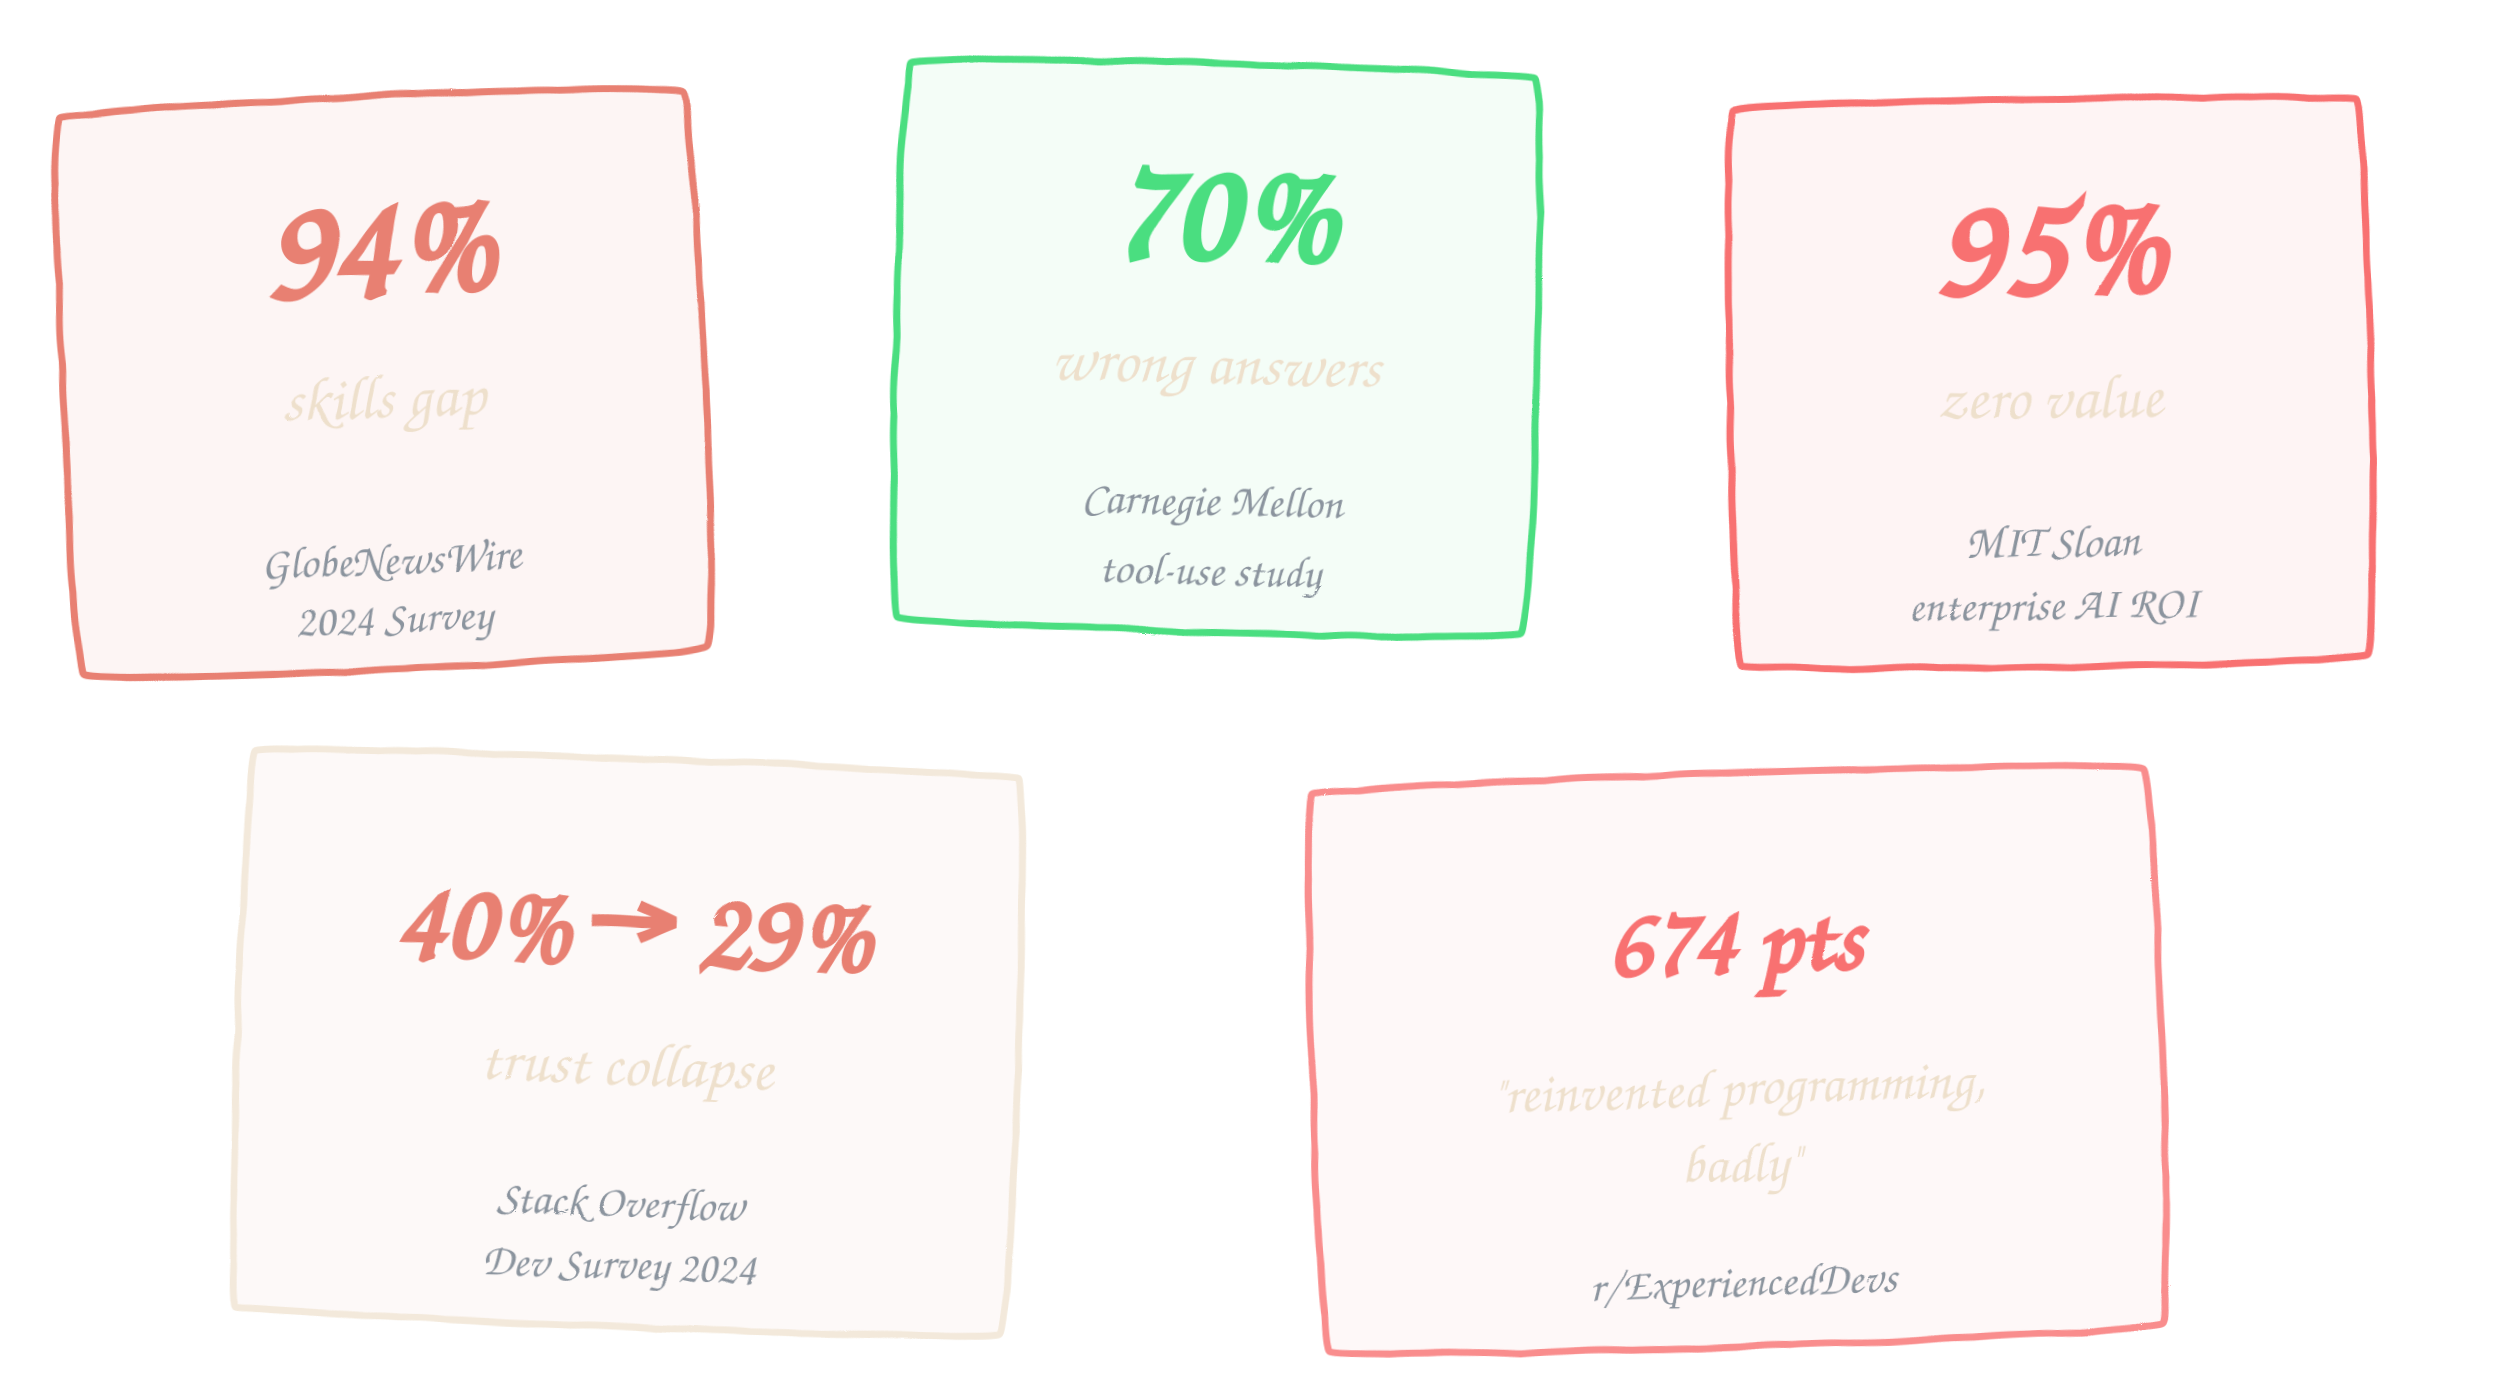
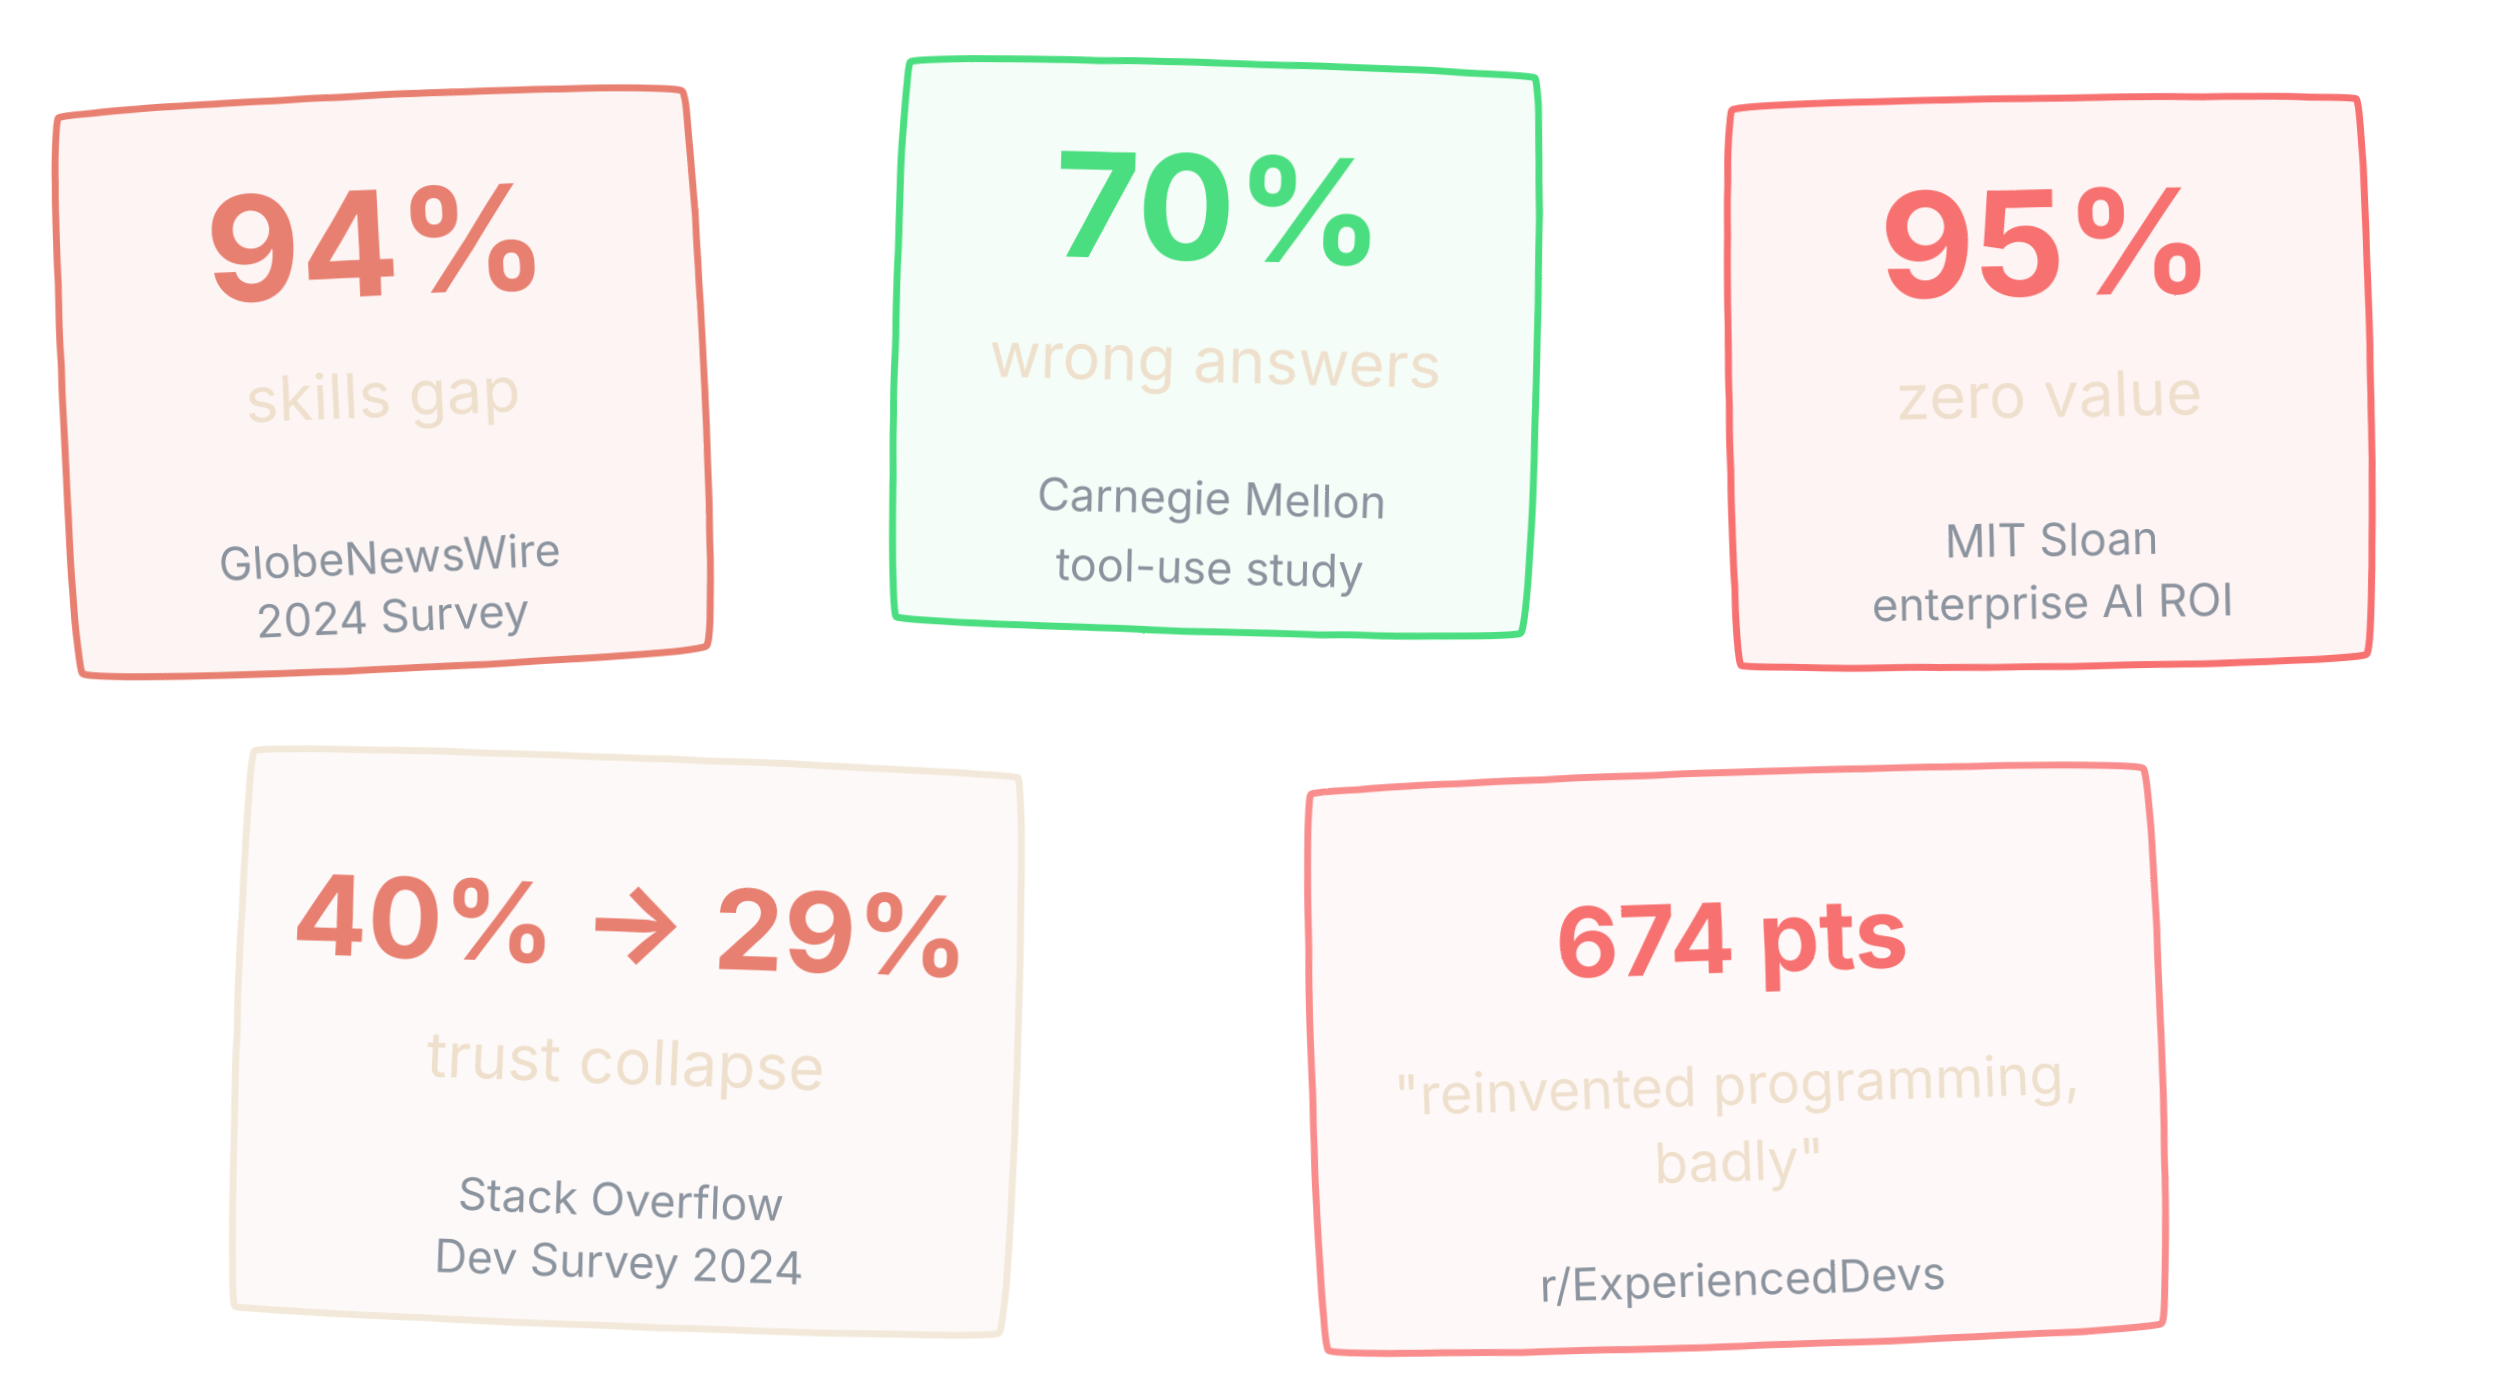
<svg xmlns="http://www.w3.org/2000/svg" viewBox="0 0 720 400" style="width:100%;max-width:720px;">
  <defs>
    <filter id="roughen-2" x="-2%" y="-2%" width="104%" height="104%">
      <feTurbulence type="turbulence" baseFrequency="0.03" numOctaves="2" result="noise" seed="2" />
-       <feDisplacementMap in="SourceGraphic" in2="noise" scale="1.2" xChannelSelector="R" yChannelSelector="G" />
+       <feDisplacementMap in="SourceGraphic" in2="noise" scale="0.4" xChannelSelector="R" yChannelSelector="G" />
    </filter>
  </defs>
  <g filter="url(#roughen-2)" transform="rotate(-2.5, 110, 110)">
    <path d="M 20,30 C 23,27 197,26 200,30 C 203,33 204,188 200,190 C 197,193 23,194 20,190 C 17,187 17,33 20,30 Z" fill="rgba(232,128,114,0.08)" stroke="#e88072" stroke-width="2" stroke-linecap="round" stroke-linejoin="round" />
-     <text x="110" y="85" text-anchor="middle" font-family="'Caveat', cursive" font-size="42" fill="#e88072" font-weight="700">94%</text>
-     <text x="110" y="120" text-anchor="middle" font-family="'Caveat', cursive" font-size="18" fill="#eee0cc">skills gap</text>
-     <text x="110" y="165" text-anchor="middle" font-family="'Caveat', cursive" font-size="13" fill="#8b949e">GlobeNewsWire</text>
-     <text x="110" y="182" text-anchor="middle" font-family="'Caveat', cursive" font-size="13" fill="#8b949e">2024 Survey</text>
+     <text x="110" y="85" text-anchor="middle" font-family="'Inter', sans-serif" font-size="42" fill="#e88072" font-weight="700">94%</text>
+     <text x="110" y="120" text-anchor="middle" font-family="'Inter', sans-serif" font-size="18" fill="#eee0cc">skills gap</text>
+     <text x="110" y="165" text-anchor="middle" font-family="'Inter', sans-serif" font-size="13" fill="#8b949e">GlobeNewsWire</text>
+     <text x="110" y="182" text-anchor="middle" font-family="'Inter', sans-serif" font-size="13" fill="#8b949e">2024 Survey</text>
  </g>
  <g filter="url(#roughen-2)" transform="rotate(1.5, 350, 100)">
    <path d="M 260,20 C 263,17 437,18 440,20 C 443,23 444,178 440,180 C 437,183 263,182 260,180 C 257,177 257,23 260,20 Z" fill="rgba(78,222,128,0.06)" stroke="#4ade80" stroke-width="2" stroke-linecap="round" stroke-linejoin="round" />
-     <text x="350" y="75" text-anchor="middle" font-family="'Caveat', cursive" font-size="42" fill="#4ade80" font-weight="700">70%</text>
-     <text x="350" y="110" text-anchor="middle" font-family="'Caveat', cursive" font-size="18" fill="#eee0cc">wrong answers</text>
-     <text x="350" y="148" text-anchor="middle" font-family="'Caveat', cursive" font-size="13" fill="#8b949e">Carnegie Mellon</text>
-     <text x="350" y="168" text-anchor="middle" font-family="'Caveat', cursive" font-size="13" fill="#8b949e">tool-use study</text>
+     <text x="350" y="75" text-anchor="middle" font-family="'Inter', sans-serif" font-size="42" fill="#4ade80" font-weight="700">70%</text>
+     <text x="350" y="110" text-anchor="middle" font-family="'Inter', sans-serif" font-size="18" fill="#eee0cc">wrong answers</text>
+     <text x="350" y="148" text-anchor="middle" font-family="'Inter', sans-serif" font-size="13" fill="#8b949e">Carnegie Mellon</text>
+     <text x="350" y="168" text-anchor="middle" font-family="'Inter', sans-serif" font-size="13" fill="#8b949e">tool-use study</text>
  </g>
  <g filter="url(#roughen-2)" transform="rotate(-1.0, 590, 110)">
    <path d="M 500,30 C 503,27 677,28 680,30 C 683,33 684,188 680,190 C 677,193 503,192 500,190 C 497,187 497,33 500,30 Z" fill="rgba(248,113,113,0.08)" stroke="#f87171" stroke-width="2" stroke-linecap="round" stroke-linejoin="round" />
-     <text x="590" y="85" text-anchor="middle" font-family="'Caveat', cursive" font-size="42" fill="#f87171" font-weight="700">95%</text>
-     <text x="590" y="120" text-anchor="middle" font-family="'Caveat', cursive" font-size="18" fill="#eee0cc">zero value</text>
-     <text x="590" y="160" text-anchor="middle" font-family="'Caveat', cursive" font-size="13" fill="#8b949e">MIT Sloan</text>
-     <text x="590" y="178" text-anchor="middle" font-family="'Caveat', cursive" font-size="13" fill="#8b949e">enterprise AI ROI</text>
+     <text x="590" y="85" text-anchor="middle" font-family="'Inter', sans-serif" font-size="42" fill="#f87171" font-weight="700">95%</text>
+     <text x="590" y="120" text-anchor="middle" font-family="'Inter', sans-serif" font-size="18" fill="#eee0cc">zero value</text>
+     <text x="590" y="160" text-anchor="middle" font-family="'Inter', sans-serif" font-size="13" fill="#8b949e">MIT Sloan</text>
+     <text x="590" y="178" text-anchor="middle" font-family="'Inter', sans-serif" font-size="13" fill="#8b949e">enterprise AI ROI</text>
  </g>
  <g filter="url(#roughen-2)" transform="rotate(2.0, 180, 310)">
    <path d="M 70,220 C 73,217 287,218 290,220 C 293,223 294,378 290,380 C 287,383 73,382 70,380 C 67,377 67,223 70,220 Z" fill="rgba(232,128,114,0.06)" stroke="#eee0cc" stroke-width="2" stroke-linecap="round" stroke-linejoin="round" opacity="0.7" />
-     <text x="180" y="278" text-anchor="middle" font-family="'Caveat', cursive" font-size="32" fill="#e88072" font-weight="700">40% → 29%</text>
-     <text x="180" y="312" text-anchor="middle" font-family="'Caveat', cursive" font-size="18" fill="#eee0cc">trust collapse</text>
-     <text x="180" y="350" text-anchor="middle" font-family="'Caveat', cursive" font-size="13" fill="#8b949e">Stack Overflow</text>
-     <text x="180" y="368" text-anchor="middle" font-family="'Caveat', cursive" font-size="13" fill="#8b949e">Dev Survey 2024</text>
+     <text x="180" y="278" text-anchor="middle" font-family="'Inter', sans-serif" font-size="32" fill="#e88072" font-weight="700">40% → 29%</text>
+     <text x="180" y="312" text-anchor="middle" font-family="'Inter', sans-serif" font-size="18" fill="#eee0cc">trust collapse</text>
+     <text x="180" y="350" text-anchor="middle" font-family="'Inter', sans-serif" font-size="13" fill="#8b949e">Stack Overflow</text>
+     <text x="180" y="368" text-anchor="middle" font-family="'Inter', sans-serif" font-size="13" fill="#8b949e">Dev Survey 2024</text>
  </g>
  <g filter="url(#roughen-2)" transform="rotate(-1.8, 500, 310)">
    <path d="M 380,225 C 383,222 617,221 620,225 C 623,228 624,383 620,385 C 617,388 383,389 380,385 C 377,382 377,228 380,225 Z" fill="rgba(248,113,113,0.06)" stroke="#f87171" stroke-width="2" stroke-linecap="round" stroke-linejoin="round" opacity="0.8" />
-     <text x="500" y="280" text-anchor="middle" font-family="'Caveat', cursive" font-size="28" fill="#f87171" font-weight="700">674 pts</text>
-     <text x="500" y="318" text-anchor="middle" font-family="'Caveat', cursive" font-size="16" fill="#eee0cc">"reinvented programming,</text>
-     <text x="500" y="340" text-anchor="middle" font-family="'Caveat', cursive" font-size="16" fill="#eee0cc">badly"</text>
-     <text x="500" y="373" text-anchor="middle" font-family="'Caveat', cursive" font-size="13" fill="#8b949e">r/ExperiencedDevs</text>
+     <text x="500" y="280" text-anchor="middle" font-family="'Inter', sans-serif" font-size="28" fill="#f87171" font-weight="700">674 pts</text>
+     <text x="500" y="318" text-anchor="middle" font-family="'Inter', sans-serif" font-size="16" fill="#eee0cc">"reinvented programming,</text>
+     <text x="500" y="340" text-anchor="middle" font-family="'Inter', sans-serif" font-size="16" fill="#eee0cc">badly"</text>
+     <text x="500" y="373" text-anchor="middle" font-family="'Inter', sans-serif" font-size="13" fill="#8b949e">r/ExperiencedDevs</text>
  </g>
</svg>
